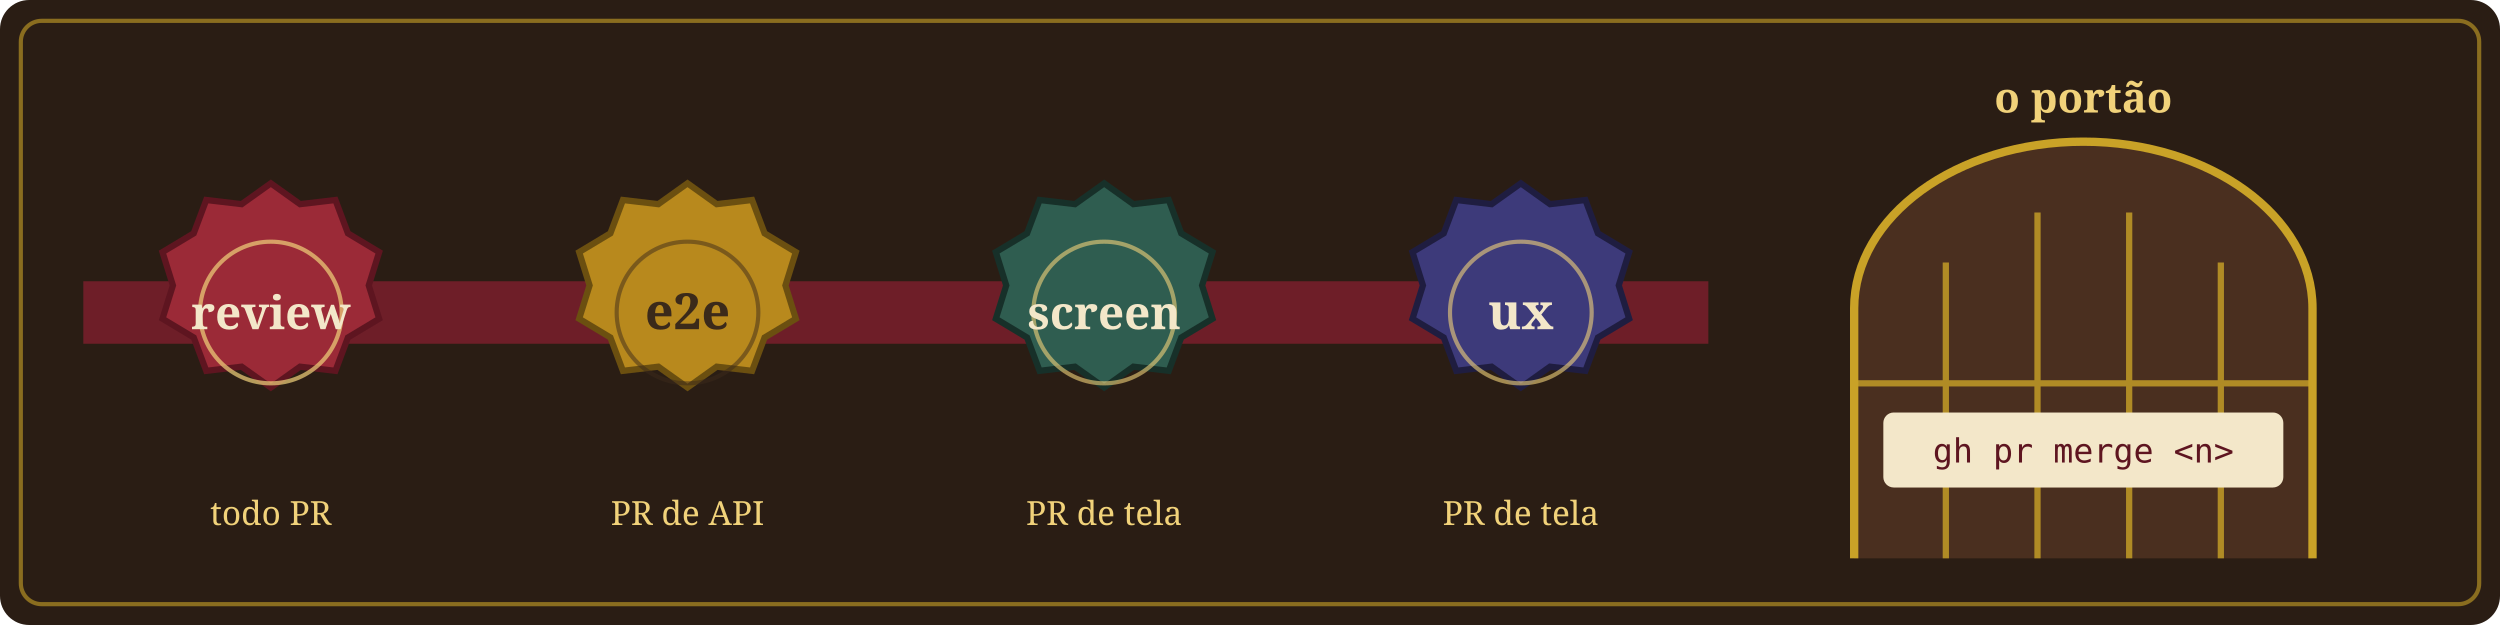
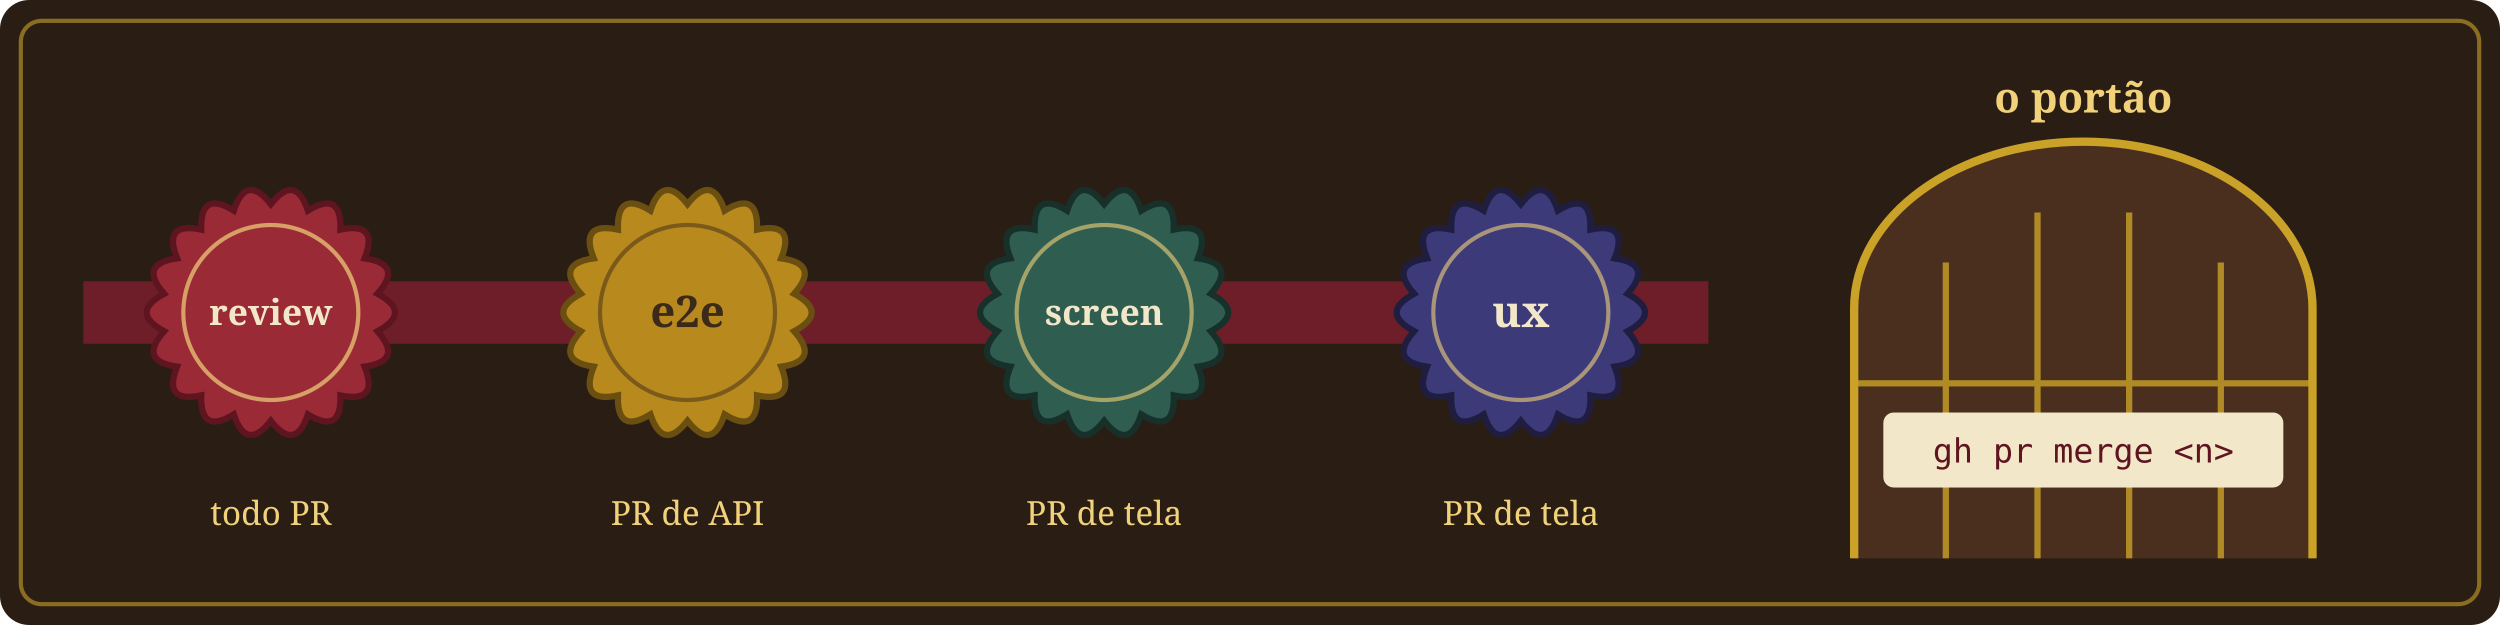
<svg xmlns="http://www.w3.org/2000/svg" viewBox="0 0 1200 300" role="img" aria-labelledby="t d">
  <defs>
-     <path id="wax" d="M0 -62 l14 10 l17 -2 l6 16 l15 9 l-5 16 l5 16 l-15 9 l-6 16 l-17 -2 l-14 10 l-14 -10 l-17 2 l-6 -16 l-15 -9 l5 -16 l-5 -16 l15 -9 l6 -16 l17 2 z" />
+     <path id="wax" d="M0.0 -52.0 Q11.8 -67.0 17.8 -48.9 Q34.0 -58.9 33.4 -39.8 Q52.1 -43.7 45.0 -26.0 Q63.9 -23.3 51.2 -9.0 Q68.0 -0.0 51.2 9.0 Q63.9 23.3 45.0 26.0 Q52.1 43.7 33.4 39.8 Q34.0 58.9 17.8 48.9 Q11.8 67.0 0.0 52.0 Q-11.8 67.0 -17.8 48.9 Q-34.0 58.9 -33.4 39.8 Q-52.1 43.7 -45.0 26.0 Q-63.9 23.3 -51.2 9.0 Q-68.0 0.0 -51.2 -9.0 Q-63.9 -23.3 -45.0 -26.0 Q-52.1 -43.7 -33.4 -39.8 Q-34.0 -58.9 -17.8 -48.9 Q-11.8 -67.0 -0.0 -52.0 Z" />
  </defs>
  <rect width="1200" height="300" rx="14" fill="#2a1d14" />
  <rect x="10" y="10" width="1180" height="280" rx="10" fill="none" stroke="#c9a227" stroke-width="2" opacity=".6" />
  <rect x="40" y="135" width="780" height="30" fill="#7a1f2b" opacity=".85" />
  <g font-family="Georgia, serif" text-anchor="middle">
    <g transform="translate(130 150)">
      <use href="#wax" fill="#9b2a37" stroke="#5e1520" stroke-width="3" />
-       <circle r="34" fill="none" stroke="#f1d27a" stroke-width="2" opacity=".7" />
-       <text y="8" font-size="22" font-weight="700" fill="#f3e7c9">review</text>
+       <circle r="42" fill="none" stroke="#f1d27a" stroke-width="2" opacity=".7" />
+       <text y="6" font-size="17" font-weight="700" fill="#f3e7c9">review</text>
      <text y="102" font-size="16" fill="#f1d27a">todo PR</text>
    </g>
    <g transform="translate(330 150)">
      <use href="#wax" fill="#b8891d" stroke="#6b4f10" stroke-width="3" />
-       <circle r="34" fill="none" stroke="#3b2a1a" stroke-width="2" opacity=".5" />
-       <text y="8" font-size="24" font-weight="700" fill="#3b2a1a">e2e</text>
+       <circle r="42" fill="none" stroke="#3b2a1a" stroke-width="2" opacity=".5" />
+       <text y="7" font-size="21" font-weight="700" fill="#3b2a1a">e2e</text>
      <text y="102" font-size="16" fill="#f1d27a">PR de API</text>
    </g>
    <g transform="translate(530 150)">
      <use href="#wax" fill="#2f5d50" stroke="#173029" stroke-width="3" />
-       <circle r="34" fill="none" stroke="#f1d27a" stroke-width="2" opacity=".6" />
-       <text y="8" font-size="22" font-weight="700" fill="#f3e7c9">screen</text>
+       <circle r="42" fill="none" stroke="#f1d27a" stroke-width="2" opacity=".6" />
+       <text y="6" font-size="17" font-weight="700" fill="#f3e7c9">screen</text>
      <text y="102" font-size="16" fill="#f1d27a">PR de tela</text>
    </g>
    <g transform="translate(730 150)">
      <use href="#wax" fill="#3d3a7a" stroke="#1f1d40" stroke-width="3" />
-       <circle r="34" fill="none" stroke="#f1d27a" stroke-width="2" opacity=".6" />
-       <text y="8" font-size="24" font-weight="700" fill="#f3e7c9">ux</text>
+       <circle r="42" fill="none" stroke="#f1d27a" stroke-width="2" opacity=".6" />
+       <text y="7" font-size="21" font-weight="700" fill="#f3e7c9">ux</text>
      <text y="102" font-size="16" fill="#f1d27a">PR de tela</text>
    </g>
    <g transform="translate(1000 178)">
      <path d="M-110 90 v-120 a110 80 0 0 1 220 0 v120" fill="#4a2f1f" stroke="#c9a227" stroke-width="4" />
      <g stroke="#c9a227" stroke-width="3" opacity=".8">
        <line x1="-66" y1="-52" x2="-66" y2="90" />
        <line x1="-22" y1="-76" x2="-22" y2="90" />
        <line x1="22" y1="-76" x2="22" y2="90" />
        <line x1="66" y1="-52" x2="66" y2="90" />
        <line x1="-110" y1="6" x2="110" y2="6" />
      </g>
      <rect x="-96" y="20" width="192" height="36" rx="5" fill="#f3e7c9" />
      <text y="44" font-size="16" font-family="Menlo, Consolas, monospace" fill="#5e1520">gh pr merge &lt;n&gt;</text>
      <text y="-124" font-size="20" font-weight="700" fill="#f1d27a">o portão</text>
    </g>
  </g>
</svg>
